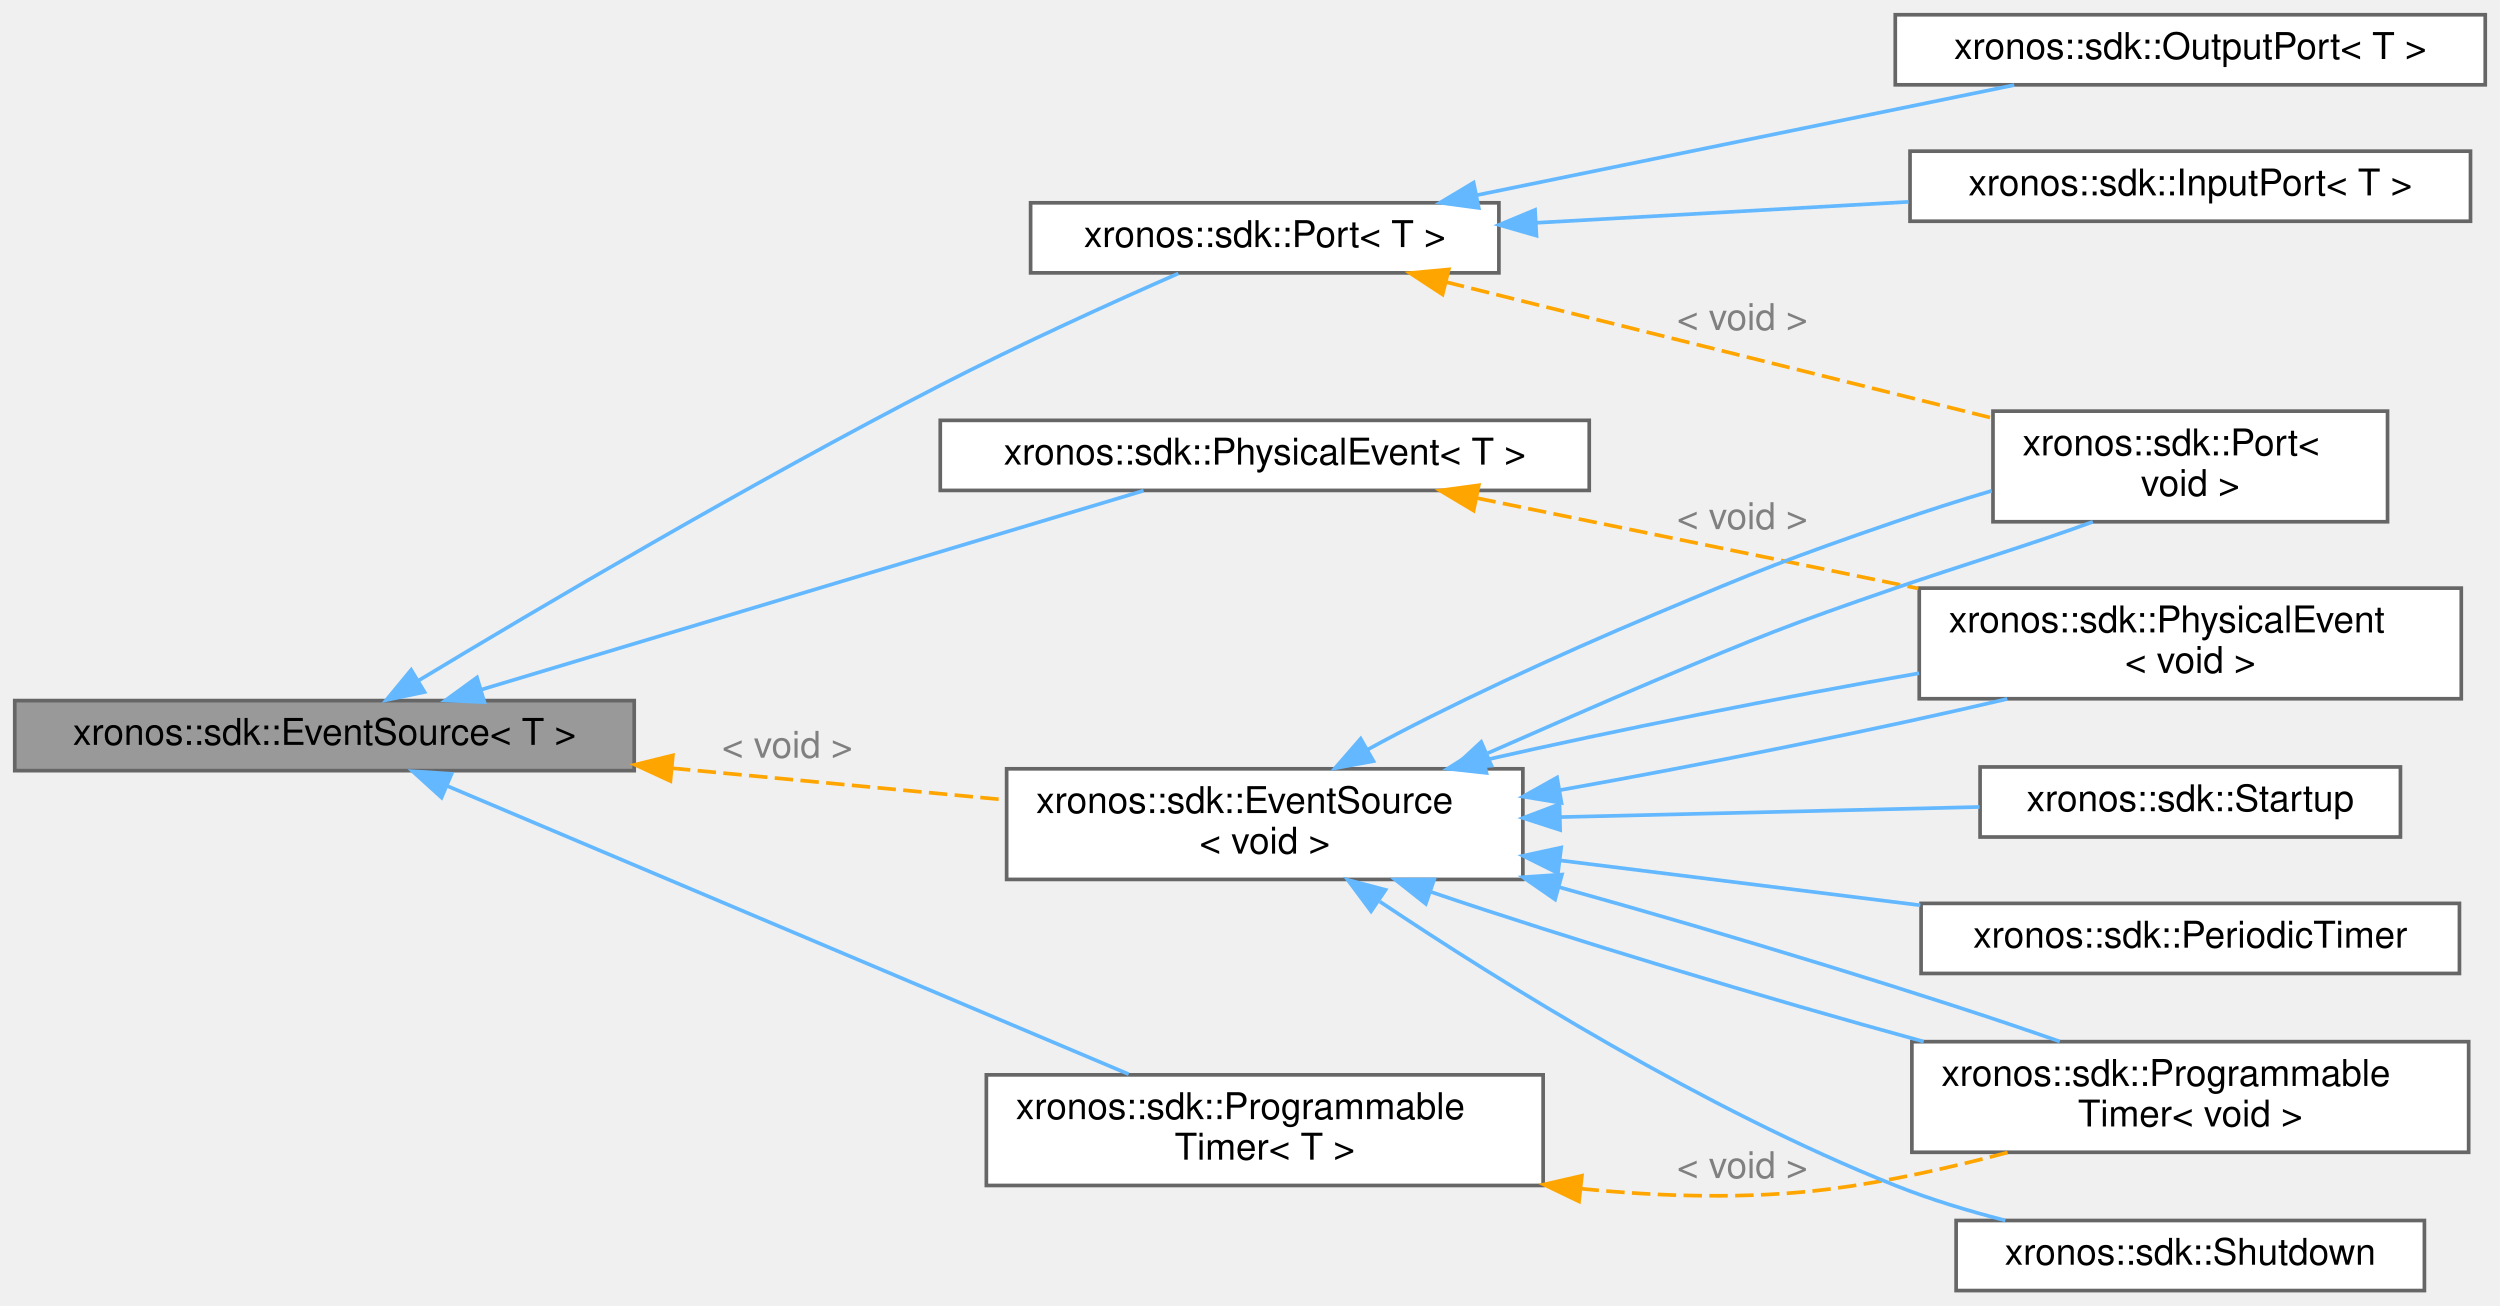
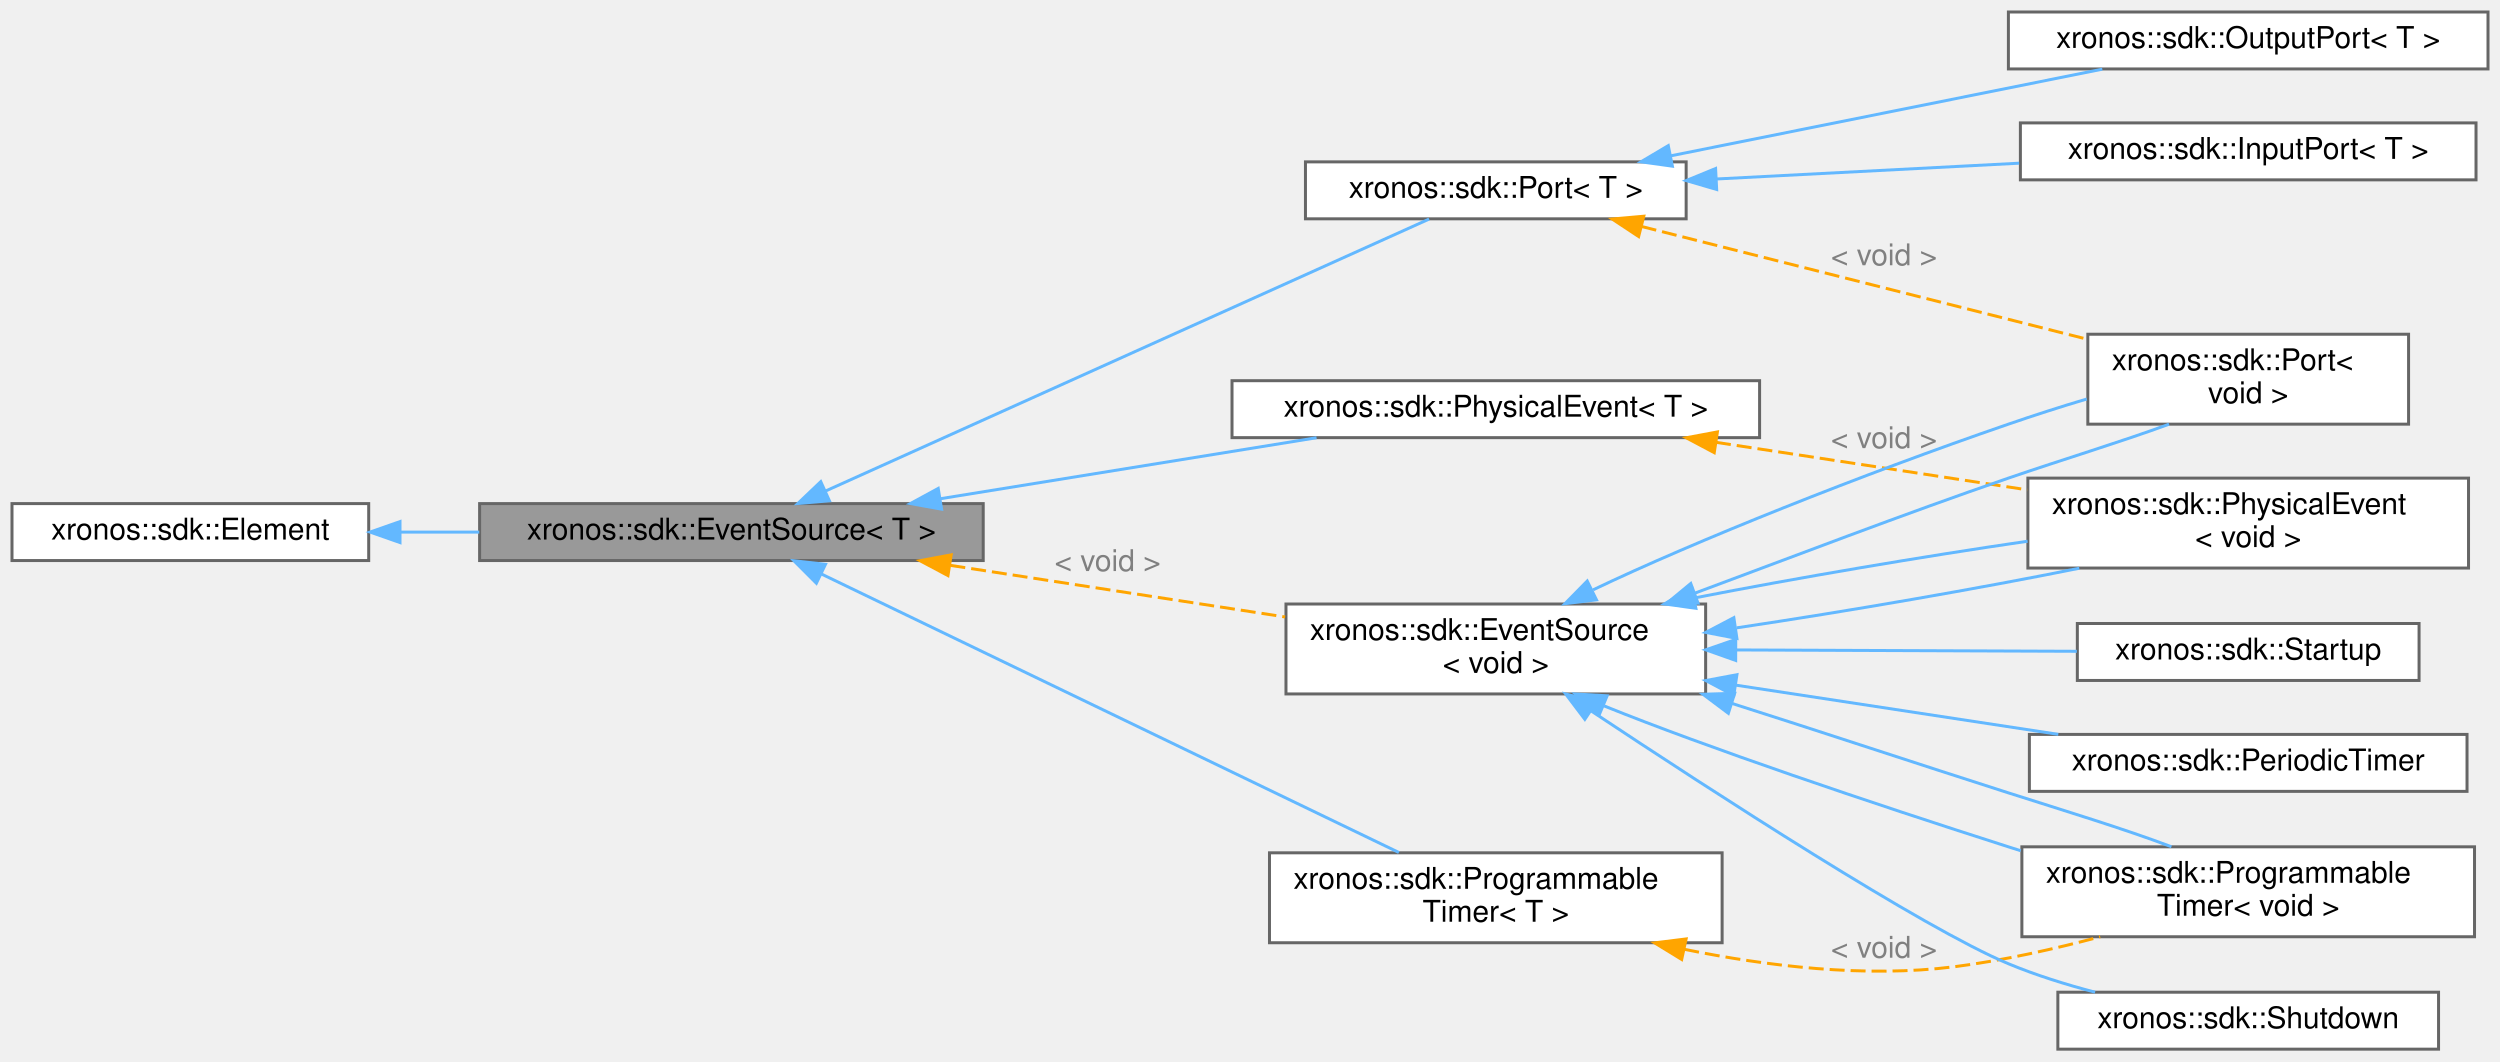
- <svg xmlns="http://www.w3.org/2000/svg" xmlns:xlink="http://www.w3.org/1999/xlink" width="678pt" height="354pt" viewBox="0.00 0.00 678.00 354.00">
+ <svg xmlns="http://www.w3.org/2000/svg" xmlns:xlink="http://www.w3.org/1999/xlink" width="834pt" height="354pt" viewBox="0.00 0.00 834.00 354.00">
  <g id="graph0" class="graph" transform="scale(1 1) rotate(0) translate(4 350)">
    <g id="Node000001" class="node">
      <g id="a_Node000001">
        <a xlink:title="Base class for reactor elements that can be used as triggers of reactions.">
-           <polygon fill="#999999" stroke="#666666" points="168,-160 0,-160 0,-141 168,-141 168,-160" />
-           <text text-anchor="middle" x="84" y="-148" font-family="Helvetica,sans-Serif" font-size="10.00">xronos::sdk::EventSource&lt; T &gt;</text>
-         </a>
-       </g>
+           <polygon fill="#999999" stroke="#666666" points="324,-182 156,-182 156,-163 324,-163 324,-182" />
+           <text text-anchor="middle" x="240" y="-170" font-family="Helvetica,sans-Serif" font-size="10.00">xronos::sdk::EventSource&lt; T &gt;</text>
+         </a>
+       </g>
+     </g>
+     <g id="Node000003" class="node">
+       <g id="a_Node000003">
+         <a xlink:href="classxronos_1_1sdk_1_1PhysicalEvent.html" target="_top" xlink:title="An element for scheduling new events from external contexts.">
+           <polygon fill="white" stroke="#666666" points="583,-223 407,-223 407,-204 583,-204 583,-223" />
+           <text text-anchor="middle" x="495" y="-211" font-family="Helvetica,sans-Serif" font-size="10.00">xronos::sdk::PhysicalEvent&lt; T &gt;</text>
+         </a>
+       </g>
+     </g>
+     <g id="edge2_Node000001_Node000003" class="edge">
+       <g id="a_edge2_Node000001_Node000003">
+         <a xlink:title=" ">
+           <path fill="none" stroke="#63b8ff" d="M309.71,-183.63C348.98,-190 397.71,-197.9 435.2,-203.97" />
+           <polygon fill="#63b8ff" stroke="#63b8ff" points="310.11,-180.15 299.68,-182.01 308.99,-187.06 310.11,-180.15" />
+         </a>
+       </g>
+     </g>
+     <g id="Node000005" class="node">
+       <g id="a_Node000005">
+         <a xlink:href="classxronos_1_1sdk_1_1Port.html" target="_top" xlink:title="Base class for inputs and outputs of reactors.">
+           <polygon fill="white" stroke="#666666" points="558.5,-296 431.5,-296 431.5,-277 558.5,-277 558.5,-296" />
+           <text text-anchor="middle" x="495" y="-284" font-family="Helvetica,sans-Serif" font-size="10.00">xronos::sdk::Port&lt; T &gt;</text>
+         </a>
+       </g>
+     </g>
+     <g id="edge4_Node000001_Node000005" class="edge">
+       <g id="a_edge4_Node000001_Node000005">
+         <a xlink:title=" ">
+           <path fill="none" stroke="#63b8ff" d="M271.5,-186.24C323.47,-209.66 427.9,-256.72 472.75,-276.92" />
+           <polygon fill="#63b8ff" stroke="#63b8ff" points="272.69,-182.94 262.14,-182.02 269.81,-189.32 272.69,-182.94" />
+         </a>
+       </g>
+     </g>
+     <g id="Node000009" class="node">
+       <g id="a_Node000009">
+         <a xlink:href="classxronos_1_1sdk_1_1ProgrammableTimer.html" target="_top" xlink:title="A reactor element for scheduling new events.">
+           <polygon fill="white" stroke="#666666" points="570.5,-65.5 419.5,-65.5 419.5,-35.5 570.5,-35.5 570.5,-65.5" />
+           <text text-anchor="start" x="427.5" y="-53.5" font-family="Helvetica,sans-Serif" font-size="10.00">xronos::sdk::Programmable</text>
+           <text text-anchor="middle" x="495" y="-42.5" font-family="Helvetica,sans-Serif" font-size="10.00">Timer&lt; T &gt;</text>
+         </a>
+       </g>
+     </g>
+     <g id="edge8_Node000001_Node000009" class="edge">
+       <g id="a_edge8_Node000001_Node000009">
+         <a xlink:title=" ">
+           <path fill="none" stroke="#63b8ff" d="M270.06,-158.49C318,-135.37 413.26,-89.43 462.66,-65.61" />
+           <polygon fill="#63b8ff" stroke="#63b8ff" points="268.34,-155.43 260.85,-162.93 271.38,-161.74 268.34,-155.43" />
+         </a>
+       </g>
+     </g>
+     <g id="Node000011" class="node">
+       <g id="a_Node000011">
+         <a xlink:href="classxronos_1_1sdk_1_1EventSource_3_01void_01_4.html" target="_top" xlink:title="Base class for reactor elements that can be used as triggers of reactions.">
+           <polygon fill="white" stroke="#666666" points="565,-148.5 425,-148.5 425,-118.5 565,-118.5 565,-148.5" />
+           <text text-anchor="start" x="433" y="-136.5" font-family="Helvetica,sans-Serif" font-size="10.00">xronos::sdk::EventSource</text>
+           <text text-anchor="middle" x="495" y="-125.5" font-family="Helvetica,sans-Serif" font-size="10.00">&lt; void &gt;</text>
+         </a>
+       </g>
+     </g>
+     <g id="edge10_Node000001_Node000011" class="edge">
+       <g id="a_edge10_Node000001_Node000011">
+         <a xlink:title=" ">
+           <path fill="none" stroke="orange" stroke-dasharray="5,2" d="M313.06,-161.39C348.11,-155.99 390.05,-149.52 424.73,-144.18" />
+           <polygon fill="orange" stroke="orange" points="312.24,-157.98 302.89,-162.96 313.31,-164.9 312.24,-157.98" />
+         </a>
+       </g>
+       <text text-anchor="middle" x="365.5" y="-159.5" font-family="Helvetica,sans-Serif" font-size="10.00" fill="grey"> &lt; void &gt;</text>
    </g>
    <g id="Node000002" class="node">
      <g id="a_Node000002">
-         <a xlink:href="classxronos_1_1sdk_1_1PhysicalEvent.html" target="_top" xlink:title="An element for scheduling new events from external contexts.">
-           <polygon fill="white" stroke="#666666" points="427,-236 251,-236 251,-217 427,-217 427,-236" />
-           <text text-anchor="middle" x="339" y="-224" font-family="Helvetica,sans-Serif" font-size="10.00">xronos::sdk::PhysicalEvent&lt; T &gt;</text>
+         <a xlink:href="classxronos_1_1sdk_1_1Element.html" target="_top" xlink:title="Base class for all reactor elements.">
+           <polygon fill="white" stroke="#666666" points="119,-182 0,-182 0,-163 119,-163 119,-182" />
+           <text text-anchor="middle" x="59.5" y="-170" font-family="Helvetica,sans-Serif" font-size="10.00">xronos::sdk::Element</text>
        </a>
      </g>
    </g>
    <g id="edge1_Node000001_Node000002" class="edge">
      <g id="a_edge1_Node000001_Node000002">
        <a xlink:title=" ">
-           <path fill="none" stroke="#63b8ff" d="M126.38,-162.93C176.71,-178.05 260.57,-203.24 306.14,-216.93" />
-           <polygon fill="#63b8ff" stroke="#63b8ff" points="127.37,-159.57 116.79,-160.05 125.36,-166.28 127.37,-159.57" />
+           <path fill="none" stroke="#63b8ff" d="M129.46,-172.5C138.12,-172.5 147.05,-172.5 155.89,-172.5" />
+           <polygon fill="#63b8ff" stroke="#63b8ff" points="129.44,-169 119.44,-172.5 129.44,-176 129.44,-169" />
        </a>
      </g>
    </g>
    <g id="Node000004" class="node">
      <g id="a_Node000004">
-         <a xlink:href="classxronos_1_1sdk_1_1Port.html" target="_top" xlink:title="Base class for inputs and outputs of reactors.">
-           <polygon fill="white" stroke="#666666" points="402.5,-295 275.5,-295 275.5,-276 402.5,-276 402.5,-295" />
-           <text text-anchor="middle" x="339" y="-283" font-family="Helvetica,sans-Serif" font-size="10.00">xronos::sdk::Port&lt; T &gt;</text>
-         </a>
-       </g>
-     </g>
-     <g id="edge3_Node000001_Node000004" class="edge">
-       <g id="a_edge3_Node000001_Node000004">
-         <a xlink:title=" ">
-           <path fill="none" stroke="#63b8ff" d="M109.46,-165.41C141.51,-184.74 199.68,-219.08 251,-245.5 272.58,-256.61 297.84,-268.06 315.57,-275.84" />
-           <polygon fill="#63b8ff" stroke="#63b8ff" points="111.13,-162.33 100.76,-160.15 107.51,-168.32 111.13,-162.33" />
+         <a xlink:href="classxronos_1_1sdk_1_1PhysicalEvent_3_01void_01_4.html" target="_top" xlink:title="An element for scheduling new events from external contexts.">
+           <polygon fill="white" stroke="#666666" points="819.5,-190.5 672.5,-190.5 672.5,-160.5 819.5,-160.5 819.5,-190.5" />
+           <text text-anchor="start" x="680.5" y="-178.5" font-family="Helvetica,sans-Serif" font-size="10.00">xronos::sdk::PhysicalEvent</text>
+           <text text-anchor="middle" x="746" y="-167.5" font-family="Helvetica,sans-Serif" font-size="10.00">&lt; void &gt;</text>
+         </a>
+       </g>
+     </g>
+     <g id="edge3_Node000003_Node000004" class="edge">
+       <g id="a_edge3_Node000003_Node000004">
+         <a xlink:title=" ">
+           <path fill="none" stroke="orange" stroke-dasharray="5,2" d="M568.45,-202.44C601.11,-197.46 639.61,-191.58 672.3,-186.59" />
+           <polygon fill="orange" stroke="orange" points="567.87,-198.99 558.51,-203.96 568.93,-205.91 567.87,-198.99" />
+         </a>
+       </g>
+       <text text-anchor="middle" x="624.5" y="-200.5" font-family="Helvetica,sans-Serif" font-size="10.00" fill="grey"> &lt; void &gt;</text>
+     </g>
+     <g id="Node000006" class="node">
+       <g id="a_Node000006">
+         <a xlink:href="classxronos_1_1sdk_1_1InputPort.html" target="_top" xlink:title="A port that receives values from other reactors.">
+           <polygon fill="white" stroke="#666666" points="822,-309 670,-309 670,-290 822,-290 822,-309" />
+           <text text-anchor="middle" x="746" y="-297" font-family="Helvetica,sans-Serif" font-size="10.00">xronos::sdk::InputPort&lt; T &gt;</text>
+         </a>
+       </g>
+     </g>
+     <g id="edge5_Node000005_Node000006" class="edge">
+       <g id="a_edge5_Node000005_Node000006">
+         <a xlink:title=" ">
+           <path fill="none" stroke="#63b8ff" d="M568.61,-290.29C600.34,-291.95 637.54,-293.89 669.58,-295.56" />
+           <polygon fill="#63b8ff" stroke="#63b8ff" points="568.68,-286.79 558.51,-289.76 568.32,-293.78 568.68,-286.79" />
+         </a>
+       </g>
+     </g>
+     <g id="Node000007" class="node">
+       <g id="a_Node000007">
+         <a xlink:href="classxronos_1_1sdk_1_1OutputPort.html" target="_top" xlink:title="A port that sends values to other reactors.">
+           <polygon fill="white" stroke="#666666" points="826,-346 666,-346 666,-327 826,-327 826,-346" />
+           <text text-anchor="middle" x="746" y="-334" font-family="Helvetica,sans-Serif" font-size="10.00">xronos::sdk::OutputPort&lt; T &gt;</text>
+         </a>
+       </g>
+     </g>
+     <g id="edge6_Node000005_Node000007" class="edge">
+       <g id="a_edge6_Node000005_Node000007">
+         <a xlink:title=" ">
+           <path fill="none" stroke="#63b8ff" d="M553.31,-298.01C596.94,-306.77 656.28,-318.69 697.33,-326.93" />
+           <polygon fill="#63b8ff" stroke="#63b8ff" points="553.91,-294.56 543.42,-296.02 552.54,-301.42 553.91,-294.56" />
        </a>
      </g>
    </g>
    <g id="Node000008" class="node">
      <g id="a_Node000008">
-         <a xlink:href="classxronos_1_1sdk_1_1ProgrammableTimer.html" target="_top" xlink:title="A reactor element for scheduling new events.">
-           <polygon fill="white" stroke="#666666" points="414.5,-58.5 263.5,-58.5 263.5,-28.5 414.5,-28.5 414.5,-58.5" />
-           <text text-anchor="start" x="271.5" y="-46.5" font-family="Helvetica,sans-Serif" font-size="10.00">xronos::sdk::Programmable</text>
-           <text text-anchor="middle" x="339" y="-35.5" font-family="Helvetica,sans-Serif" font-size="10.00">Timer&lt; T &gt;</text>
-         </a>
-       </g>
-     </g>
-     <g id="edge7_Node000001_Node000008" class="edge">
-       <g id="a_edge7_Node000001_Node000008">
-         <a xlink:title=" ">
-           <path fill="none" stroke="#63b8ff" d="M117.37,-136.81C164.77,-116.76 252.77,-79.55 302.1,-58.68" />
-           <polygon fill="#63b8ff" stroke="#63b8ff" points="115.75,-133.7 107.9,-140.82 118.47,-140.14 115.75,-133.7" />
-         </a>
-       </g>
+         <a xlink:href="classxronos_1_1sdk_1_1Port_3_01void_01_4.html" target="_top" xlink:title="Base class for ports that do not communicate values.">
+           <polygon fill="white" stroke="#666666" points="799.5,-238.5 692.5,-238.5 692.5,-208.5 799.5,-208.5 799.5,-238.5" />
+           <text text-anchor="start" x="700.5" y="-226.5" font-family="Helvetica,sans-Serif" font-size="10.00">xronos::sdk::Port&lt;</text>
+           <text text-anchor="middle" x="746" y="-215.5" font-family="Helvetica,sans-Serif" font-size="10.00"> void &gt;</text>
+         </a>
+       </g>
+     </g>
+     <g id="edge7_Node000005_Node000008" class="edge">
+       <g id="a_edge7_Node000005_Node000008">
+         <a xlink:title=" ">
+           <path fill="none" stroke="orange" stroke-dasharray="5,2" d="M543.66,-274.44C586.23,-263.67 648.48,-247.92 692.48,-236.79" />
+           <polygon fill="orange" stroke="orange" points="542.65,-271.09 533.82,-276.93 544.37,-277.87 542.65,-271.09" />
+         </a>
+       </g>
+       <text text-anchor="middle" x="624.5" y="-261.5" font-family="Helvetica,sans-Serif" font-size="10.00" fill="grey"> &lt; void &gt;</text>
    </g>
    <g id="Node000010" class="node">
      <g id="a_Node000010">
-         <a xlink:href="classxronos_1_1sdk_1_1EventSource_3_01void_01_4.html" target="_top" xlink:title="Base class for reactor elements that can be used as triggers of reactions.">
-           <polygon fill="white" stroke="#666666" points="409,-141.5 269,-141.5 269,-111.5 409,-111.5 409,-141.5" />
-           <text text-anchor="start" x="277" y="-129.5" font-family="Helvetica,sans-Serif" font-size="10.00">xronos::sdk::EventSource</text>
-           <text text-anchor="middle" x="339" y="-118.5" font-family="Helvetica,sans-Serif" font-size="10.00">&lt; void &gt;</text>
-         </a>
-       </g>
-     </g>
-     <g id="edge9_Node000001_Node000010" class="edge">
-       <g id="a_edge9_Node000001_Node000010">
-         <a xlink:title=" ">
-           <path fill="none" stroke="orange" stroke-dasharray="5,2" d="M178.23,-141.66C208.18,-138.82 240.8,-135.72 268.71,-133.07" />
-           <polygon fill="orange" stroke="orange" points="177.82,-138.18 168.19,-142.61 178.48,-145.15 177.82,-138.18" />
-         </a>
-       </g>
-       <text text-anchor="middle" x="209.5" y="-144.5" font-family="Helvetica,sans-Serif" font-size="10.00" fill="grey"> &lt; void &gt;</text>
-     </g>
-     <g id="Node000003" class="node">
-       <g id="a_Node000003">
-         <a xlink:href="classxronos_1_1sdk_1_1PhysicalEvent_3_01void_01_4.html" target="_top" xlink:title="An element for scheduling new events from external contexts.">
-           <polygon fill="white" stroke="#666666" points="663.5,-190.5 516.5,-190.5 516.5,-160.5 663.5,-160.5 663.5,-190.5" />
-           <text text-anchor="start" x="524.5" y="-178.5" font-family="Helvetica,sans-Serif" font-size="10.00">xronos::sdk::PhysicalEvent</text>
-           <text text-anchor="middle" x="590" y="-167.5" font-family="Helvetica,sans-Serif" font-size="10.00">&lt; void &gt;</text>
-         </a>
-       </g>
-     </g>
-     <g id="edge2_Node000002_Node000003" class="edge">
-       <g id="a_edge2_Node000002_Node000003">
-         <a xlink:title=" ">
-           <path fill="none" stroke="orange" stroke-dasharray="5,2" d="M396.71,-214.88C432.16,-207.62 478.14,-198.21 516.26,-190.4" />
-           <polygon fill="orange" stroke="orange" points="395.64,-211.53 386.54,-216.97 397.04,-218.39 395.64,-211.53" />
-         </a>
-       </g>
-       <text text-anchor="middle" x="468.5" y="-206.5" font-family="Helvetica,sans-Serif" font-size="10.00" fill="grey"> &lt; void &gt;</text>
-     </g>
-     <g id="Node000005" class="node">
-       <g id="a_Node000005">
-         <a xlink:href="classxronos_1_1sdk_1_1InputPort.html" target="_top" xlink:title="A port that receives values from other reactors.">
-           <polygon fill="white" stroke="#666666" points="666,-309 514,-309 514,-290 666,-290 666,-309" />
-           <text text-anchor="middle" x="590" y="-297" font-family="Helvetica,sans-Serif" font-size="10.00">xronos::sdk::InputPort&lt; T &gt;</text>
-         </a>
-       </g>
-     </g>
-     <g id="edge4_Node000004_Node000005" class="edge">
-       <g id="a_edge4_Node000004_Node000005">
-         <a xlink:title=" ">
-           <path fill="none" stroke="#63b8ff" d="M412.61,-289.58C444.34,-291.37 481.54,-293.46 513.58,-295.26" />
-           <polygon fill="#63b8ff" stroke="#63b8ff" points="412.69,-286.08 402.51,-289.01 412.3,-293.07 412.69,-286.08" />
-         </a>
-       </g>
-     </g>
-     <g id="Node000006" class="node">
-       <g id="a_Node000006">
-         <a xlink:href="classxronos_1_1sdk_1_1OutputPort.html" target="_top" xlink:title="A port that sends values to other reactors.">
-           <polygon fill="white" stroke="#666666" points="670,-346 510,-346 510,-327 670,-327 670,-346" />
-           <text text-anchor="middle" x="590" y="-334" font-family="Helvetica,sans-Serif" font-size="10.00">xronos::sdk::OutputPort&lt; T &gt;</text>
-         </a>
-       </g>
-     </g>
-     <g id="edge5_Node000004_Node000006" class="edge">
-       <g id="a_edge5_Node000004_Node000006">
-         <a xlink:title=" ">
-           <path fill="none" stroke="#63b8ff" d="M396.52,-297.08C440.55,-306.09 500.94,-318.46 542.26,-326.93" />
-           <polygon fill="#63b8ff" stroke="#63b8ff" points="397.04,-293.61 386.54,-295.03 395.64,-300.47 397.04,-293.61" />
-         </a>
-       </g>
-     </g>
-     <g id="Node000007" class="node">
-       <g id="a_Node000007">
-         <a xlink:href="classxronos_1_1sdk_1_1Port_3_01void_01_4.html" target="_top" xlink:title="Base class for ports that do not communicate values.">
-           <polygon fill="white" stroke="#666666" points="643.5,-238.5 536.5,-238.5 536.5,-208.5 643.5,-208.5 643.5,-238.5" />
-           <text text-anchor="start" x="544.5" y="-226.5" font-family="Helvetica,sans-Serif" font-size="10.00">xronos::sdk::Port&lt;</text>
-           <text text-anchor="middle" x="590" y="-215.5" font-family="Helvetica,sans-Serif" font-size="10.00"> void &gt;</text>
-         </a>
-       </g>
-     </g>
-     <g id="edge6_Node000004_Node000007" class="edge">
-       <g id="a_edge6_Node000004_Node000007">
-         <a xlink:title=" ">
-           <path fill="none" stroke="orange" stroke-dasharray="5,2" d="M388.19,-273.5C430.67,-262.92 492.46,-247.54 536.26,-236.63" />
-           <polygon fill="orange" stroke="orange" points="387.22,-270.14 378.36,-275.95 388.91,-276.93 387.22,-270.14" />
-         </a>
-       </g>
-       <text text-anchor="middle" x="468.5" y="-260.5" font-family="Helvetica,sans-Serif" font-size="10.00" fill="grey"> &lt; void &gt;</text>
-     </g>
-     <g id="Node000009" class="node">
-       <g id="a_Node000009">
        <a xlink:href="classxronos_1_1sdk_1_1ProgrammableTimer_3_01void_01_4.html" target="_top" xlink:title="An element for scheduling new events.">
-           <polygon fill="white" stroke="#666666" points="665.5,-67.5 514.5,-67.5 514.5,-37.5 665.5,-37.5 665.5,-67.5" />
-           <text text-anchor="start" x="522.5" y="-55.5" font-family="Helvetica,sans-Serif" font-size="10.00">xronos::sdk::Programmable</text>
-           <text text-anchor="middle" x="590" y="-44.5" font-family="Helvetica,sans-Serif" font-size="10.00">Timer&lt; void &gt;</text>
-         </a>
-       </g>
-     </g>
-     <g id="edge8_Node000008_Node000009" class="edge">
-       <g id="a_edge8_Node000008_Node000009">
-         <a xlink:title=" ">
-           <path fill="none" stroke="orange" stroke-dasharray="5,2" d="M424.64,-27.64C446.6,-25.43 470.2,-24.74 492,-27.5 508.04,-29.53 525.23,-33.39 540.62,-37.48" />
-           <polygon fill="orange" stroke="orange" points="424.23,-24.17 414.68,-28.76 425.01,-31.13 424.23,-24.17" />
-         </a>
-       </g>
-       <text text-anchor="middle" x="468.5" y="-30.5" font-family="Helvetica,sans-Serif" font-size="10.00" fill="grey"> &lt; void &gt;</text>
-     </g>
-     <g id="edge10_Node000010_Node000003" class="edge">
-       <g id="a_edge10_Node000010_Node000003">
-         <a xlink:title=" ">
-           <path fill="none" stroke="#63b8ff" d="M418.99,-135.71C458.83,-142.79 505.89,-152.33 540.38,-160.45" />
-           <polygon fill="#63b8ff" stroke="#63b8ff" points="419.48,-132.25 409.03,-133.97 418.28,-139.14 419.48,-132.25" />
-         </a>
-       </g>
-     </g>
-     <g id="edge14_Node000010_Node000003" class="edge">
-       <g id="a_edge14_Node000010_Node000003">
-         <a xlink:title=" ">
-           <path fill="none" stroke="#63b8ff" d="M398.73,-143.89C433.95,-151.91 479.02,-160.9 516.45,-167.42" />
-           <polygon fill="#63b8ff" stroke="#63b8ff" points="399.13,-140.39 388.6,-141.54 397.55,-147.21 399.13,-140.39" />
-         </a>
-       </g>
-     </g>
-     <g id="edge11_Node000010_Node000007" class="edge">
-       <g id="a_edge11_Node000010_Node000007">
-         <a xlink:title=" ">
-           <path fill="none" stroke="#63b8ff" d="M399.47,-145.74C414.27,-152.2 430.15,-159.26 445,-165.5 473.53,-177.5 480.73,-180.44 510,-190.5 527.76,-196.6 548.03,-202.75 563.59,-208.49" />
-           <polygon fill="#63b8ff" stroke="#63b8ff" points="400.49,-142.36 389.93,-141.59 397.7,-148.78 400.49,-142.36" />
-         </a>
-       </g>
-     </g>
-     <g id="edge15_Node000010_Node000007" class="edge">
-       <g id="a_edge15_Node000010_Node000007">
-         <a xlink:title=" ">
-           <path fill="none" stroke="#63b8ff" d="M366.79,-146.65C387.88,-158.24 418.12,-172.2 445,-183.5 473.53,-195.5 480.73,-198.44 510,-208.5 518.4,-211.39 527.37,-214.29 536.14,-216.89" />
-           <polygon fill="#63b8ff" stroke="#63b8ff" points="368.48,-143.58 358.06,-141.67 365.01,-149.66 368.48,-143.58" />
-         </a>
-       </g>
-     </g>
-     <g id="edge12_Node000010_Node000009" class="edge">
-       <g id="a_edge12_Node000010_Node000009">
-         <a xlink:title=" ">
-           <path fill="none" stroke="#63b8ff" d="M383.86,-108.18C420.86,-95.59 474.54,-79.35 517.7,-67.52" />
-           <polygon fill="#63b8ff" stroke="#63b8ff" points="382.67,-104.89 374.36,-111.46 384.96,-111.5 382.67,-104.89" />
-         </a>
-       </g>
-     </g>
-     <g id="edge16_Node000010_Node000009" class="edge">
-       <g id="a_edge16_Node000010_Node000009">
-         <a xlink:title=" ">
-           <path fill="none" stroke="#63b8ff" d="M418.92,-109.38C464.59,-96.68 519.75,-79.79 554.61,-67.55" />
-           <polygon fill="#63b8ff" stroke="#63b8ff" points="417.74,-106.07 409.03,-112.1 419.6,-112.82 417.74,-106.07" />
-         </a>
-       </g>
-     </g>
-     <g id="Node000011" class="node">
-       <g id="a_Node000011">
-         <a xlink:href="classxronos_1_1sdk_1_1PeriodicTimer.html" target="_top" xlink:title="A trigger that emits events in regular intervals.">
-           <polygon fill="white" stroke="#666666" points="663,-105 517,-105 517,-86 663,-86 663,-105" />
-           <text text-anchor="middle" x="590" y="-93" font-family="Helvetica,sans-Serif" font-size="10.00">xronos::sdk::PeriodicTimer</text>
-         </a>
-       </g>
-     </g>
-     <g id="edge13_Node000010_Node000011" class="edge">
-       <g id="a_edge13_Node000010_Node000011">
-         <a xlink:title=" ">
-           <path fill="none" stroke="#63b8ff" d="M419.04,-116.66C450.37,-112.76 486.16,-108.3 516.79,-104.49" />
-           <polygon fill="#63b8ff" stroke="#63b8ff" points="418.52,-113.2 409.03,-117.91 419.39,-120.14 418.52,-113.2" />
+           <polygon fill="white" stroke="#666666" points="821.5,-67.5 670.5,-67.5 670.5,-37.5 821.5,-37.5 821.5,-67.5" />
+           <text text-anchor="start" x="678.5" y="-55.5" font-family="Helvetica,sans-Serif" font-size="10.00">xronos::sdk::Programmable</text>
+           <text text-anchor="middle" x="746" y="-44.5" font-family="Helvetica,sans-Serif" font-size="10.00">Timer&lt; void &gt;</text>
+         </a>
+       </g>
+     </g>
+     <g id="edge9_Node000009_Node000010" class="edge">
+       <g id="a_edge9_Node000009_Node000010">
+         <a xlink:title=" ">
+           <path fill="none" stroke="orange" stroke-dasharray="5,2" d="M557.87,-33.32C585.42,-27.69 618.29,-23.73 648,-27.5 664.04,-29.53 681.23,-33.39 696.62,-37.48" />
+           <polygon fill="orange" stroke="orange" points="557.01,-29.92 547.97,-35.46 558.49,-36.77 557.01,-29.92" />
+         </a>
+       </g>
+       <text text-anchor="middle" x="624.5" y="-30.5" font-family="Helvetica,sans-Serif" font-size="10.00" fill="grey"> &lt; void &gt;</text>
+     </g>
+     <g id="edge11_Node000011_Node000004" class="edge">
+       <g id="a_edge11_Node000011_Node000004">
+         <a xlink:title=" ">
+           <path fill="none" stroke="#63b8ff" d="M575.35,-140.55C612.58,-146.12 656.04,-153.65 689.65,-160.44" />
+           <polygon fill="#63b8ff" stroke="#63b8ff" points="575.43,-137.02 565.03,-139.03 574.41,-143.95 575.43,-137.02" />
+         </a>
+       </g>
+     </g>
+     <g id="edge15_Node000011_Node000004" class="edge">
+       <g id="a_edge15_Node000011_Node000004">
+         <a xlink:title=" ">
+           <path fill="none" stroke="#63b8ff" d="M561.13,-150.5C595.28,-157.18 637.21,-164.31 672.4,-169.45" />
+           <polygon fill="#63b8ff" stroke="#63b8ff" points="561.75,-147.06 551.26,-148.54 560.39,-153.92 561.75,-147.06" />
+         </a>
+       </g>
+     </g>
+     <g id="edge12_Node000011_Node000008" class="edge">
+       <g id="a_edge12_Node000011_Node000008">
+         <a xlink:title=" ">
+           <path fill="none" stroke="#63b8ff" d="M561.39,-152.12C592.81,-163.78 631.13,-178.52 666,-190.5 683.76,-196.6 704.03,-202.75 719.59,-208.49" />
+           <polygon fill="#63b8ff" stroke="#63b8ff" points="562.46,-148.78 551.87,-148.6 560.04,-155.35 562.46,-148.78" />
+         </a>
+       </g>
+     </g>
+     <g id="edge16_Node000011_Node000008" class="edge">
+       <g id="a_edge16_Node000011_Node000008">
+         <a xlink:title=" ">
+           <path fill="none" stroke="#63b8ff" d="M527.45,-153.23C561.37,-169.45 617.08,-191.69 666,-208.5 674.4,-211.39 683.37,-214.29 692.14,-216.89" />
+           <polygon fill="#63b8ff" stroke="#63b8ff" points="528.59,-149.89 518.07,-148.61 525.5,-156.17 528.59,-149.89" />
+         </a>
+       </g>
+     </g>
+     <g id="edge13_Node000011_Node000010" class="edge">
+       <g id="a_edge13_Node000011_Node000010">
+         <a xlink:title=" ">
+           <path fill="none" stroke="#63b8ff" d="M531.12,-114.51C565.43,-100.65 619.18,-82.46 666,-67.5 667.37,-67.06 668.74,-66.63 670.13,-66.19" />
+           <polygon fill="#63b8ff" stroke="#63b8ff" points="529.45,-111.41 521.56,-118.48 532.14,-117.88 529.45,-111.41" />
+         </a>
+       </g>
+     </g>
+     <g id="edge17_Node000011_Node000010" class="edge">
+       <g id="a_edge17_Node000011_Node000010">
+         <a xlink:title=" ">
+           <path fill="none" stroke="#63b8ff" d="M573.73,-115.35C602.64,-106.17 635.76,-95.16 666,-85.5 684.16,-79.7 704.77,-73.45 720.39,-67.52" />
+           <polygon fill="#63b8ff" stroke="#63b8ff" points="572.58,-112.04 564.1,-118.39 574.69,-118.72 572.58,-112.04" />
        </a>
      </g>
    </g>
    <g id="Node000012" class="node">
      <g id="a_Node000012">
-         <a xlink:href="classxronos_1_1sdk_1_1Shutdown.html" target="_top" xlink:title="An event that triggers before the program shuts down.">
-           <polygon fill="white" stroke="#666666" points="653.5,-19 526.5,-19 526.5,0 653.5,0 653.5,-19" />
-           <text text-anchor="middle" x="590" y="-7" font-family="Helvetica,sans-Serif" font-size="10.00">xronos::sdk::Shutdown</text>
-         </a>
-       </g>
-     </g>
-     <g id="edge17_Node000010_Node000012" class="edge">
-       <g id="a_edge17_Node000010_Node000012">
-         <a xlink:title=" ">
-           <path fill="none" stroke="#63b8ff" d="M370.21,-105.49C403.19,-83.43 458.23,-49.15 510,-28.5 519.43,-24.74 529.81,-21.59 539.85,-19.01" />
-           <polygon fill="#63b8ff" stroke="#63b8ff" points="367.84,-102.87 361.51,-111.37 371.76,-108.67 367.84,-102.87" />
+         <a xlink:href="classxronos_1_1sdk_1_1PeriodicTimer.html" target="_top" xlink:title="An event source that emits events in regular intervals.">
+           <polygon fill="white" stroke="#666666" points="819,-105 673,-105 673,-86 819,-86 819,-105" />
+           <text text-anchor="middle" x="746" y="-93" font-family="Helvetica,sans-Serif" font-size="10.00">xronos::sdk::PeriodicTimer</text>
+         </a>
+       </g>
+     </g>
+     <g id="edge14_Node000011_Node000012" class="edge">
+       <g id="a_edge14_Node000011_Node000012">
+         <a xlink:title=" ">
+           <path fill="none" stroke="#63b8ff" d="M575.15,-121.42C609.89,-116.12 650.08,-109.99 682.65,-105.02" />
+           <polygon fill="#63b8ff" stroke="#63b8ff" points="574.39,-118 565.03,-122.97 575.44,-124.92 574.39,-118" />
        </a>
      </g>
    </g>
    <g id="Node000013" class="node">
      <g id="a_Node000013">
+         <a xlink:href="classxronos_1_1sdk_1_1Shutdown.html" target="_top" xlink:title="An event that triggers before the program shuts down.">
+           <polygon fill="white" stroke="#666666" points="809.5,-19 682.5,-19 682.5,0 809.5,0 809.5,-19" />
+           <text text-anchor="middle" x="746" y="-7" font-family="Helvetica,sans-Serif" font-size="10.00">xronos::sdk::Shutdown</text>
+         </a>
+       </g>
+     </g>
+     <g id="edge18_Node000011_Node000013" class="edge">
+       <g id="a_edge18_Node000011_Node000013">
+         <a xlink:title=" ">
+           <path fill="none" stroke="#63b8ff" d="M526.79,-112.84C567.6,-85.75 637.73,-40.27 666,-28.5 675.12,-24.7 685.15,-21.56 694.93,-19" />
+           <polygon fill="#63b8ff" stroke="#63b8ff" points="524.7,-110.03 518.31,-118.48 528.58,-115.86 524.7,-110.03" />
+         </a>
+       </g>
+     </g>
+     <g id="Node000014" class="node">
+       <g id="a_Node000014">
        <a xlink:href="classxronos_1_1sdk_1_1Startup.html" target="_top" xlink:title="An event that triggers when the program starts executing.">
-           <polygon fill="white" stroke="#666666" points="647,-142 533,-142 533,-123 647,-123 647,-142" />
-           <text text-anchor="middle" x="590" y="-130" font-family="Helvetica,sans-Serif" font-size="10.00">xronos::sdk::Startup</text>
-         </a>
-       </g>
-     </g>
-     <g id="edge18_Node000010_Node000013" class="edge">
-       <g id="a_edge18_Node000010_Node000013">
-         <a xlink:title=" ">
-           <path fill="none" stroke="#63b8ff" d="M419.27,-128.41C456.22,-129.3 499.32,-130.34 532.84,-131.15" />
-           <polygon fill="#63b8ff" stroke="#63b8ff" points="419.11,-124.91 409.03,-128.16 418.94,-131.9 419.11,-124.91" />
+           <polygon fill="white" stroke="#666666" points="803,-142 689,-142 689,-123 803,-123 803,-142" />
+           <text text-anchor="middle" x="746" y="-130" font-family="Helvetica,sans-Serif" font-size="10.00">xronos::sdk::Startup</text>
+         </a>
+       </g>
+     </g>
+     <g id="edge19_Node000011_Node000014" class="edge">
+       <g id="a_edge19_Node000011_Node000014">
+         <a xlink:title=" ">
+           <path fill="none" stroke="#63b8ff" d="M575.27,-133.18C612.22,-133.03 655.32,-132.86 688.84,-132.73" />
+           <polygon fill="#63b8ff" stroke="#63b8ff" points="575.02,-129.68 565.03,-133.22 575.04,-136.68 575.02,-129.68" />
        </a>
      </g>
    </g>
  </g>
</svg>
